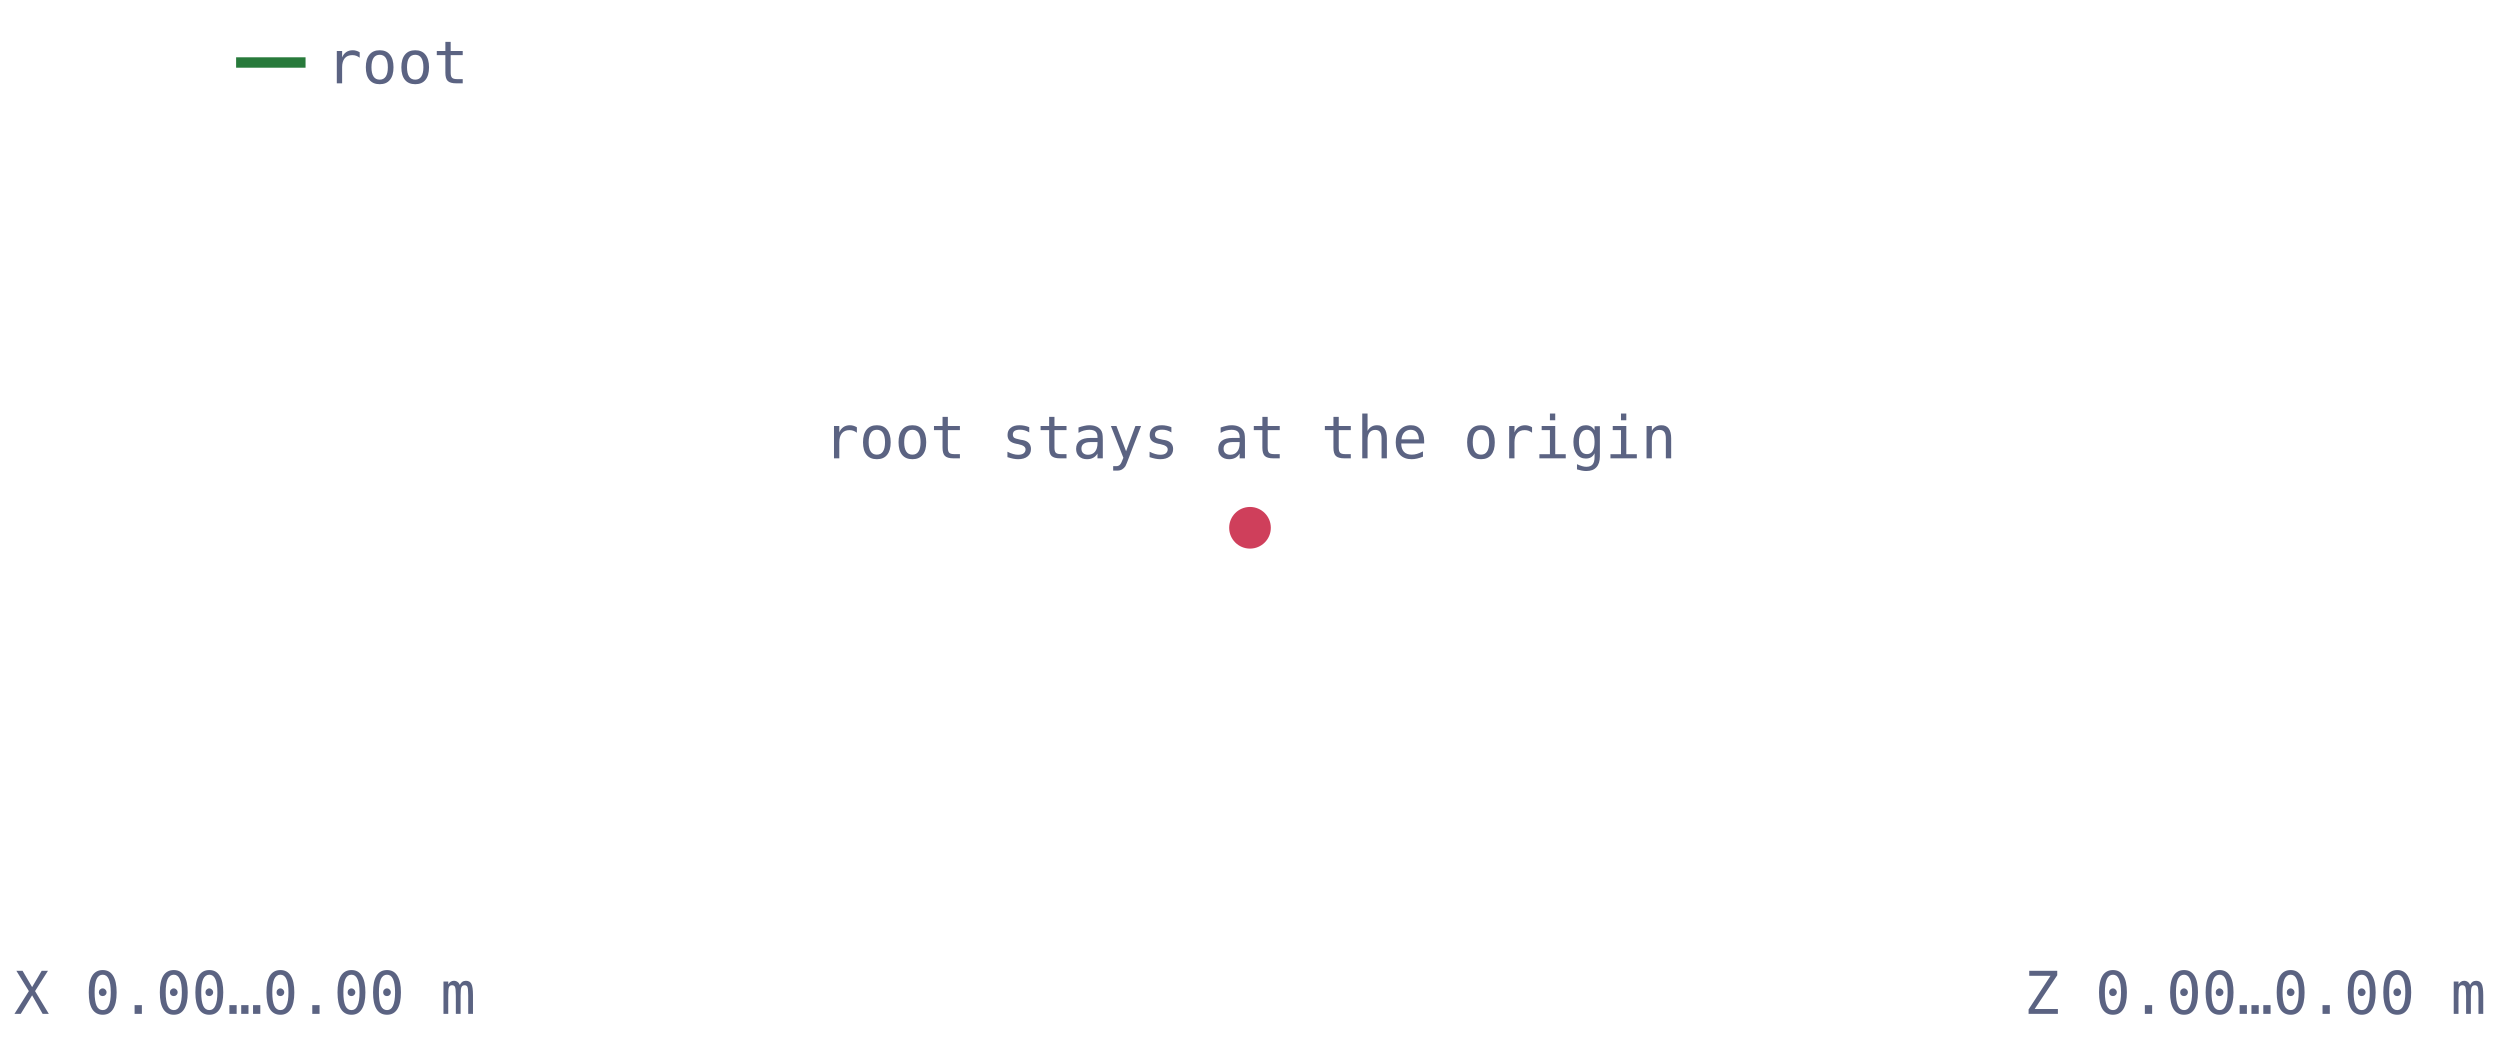
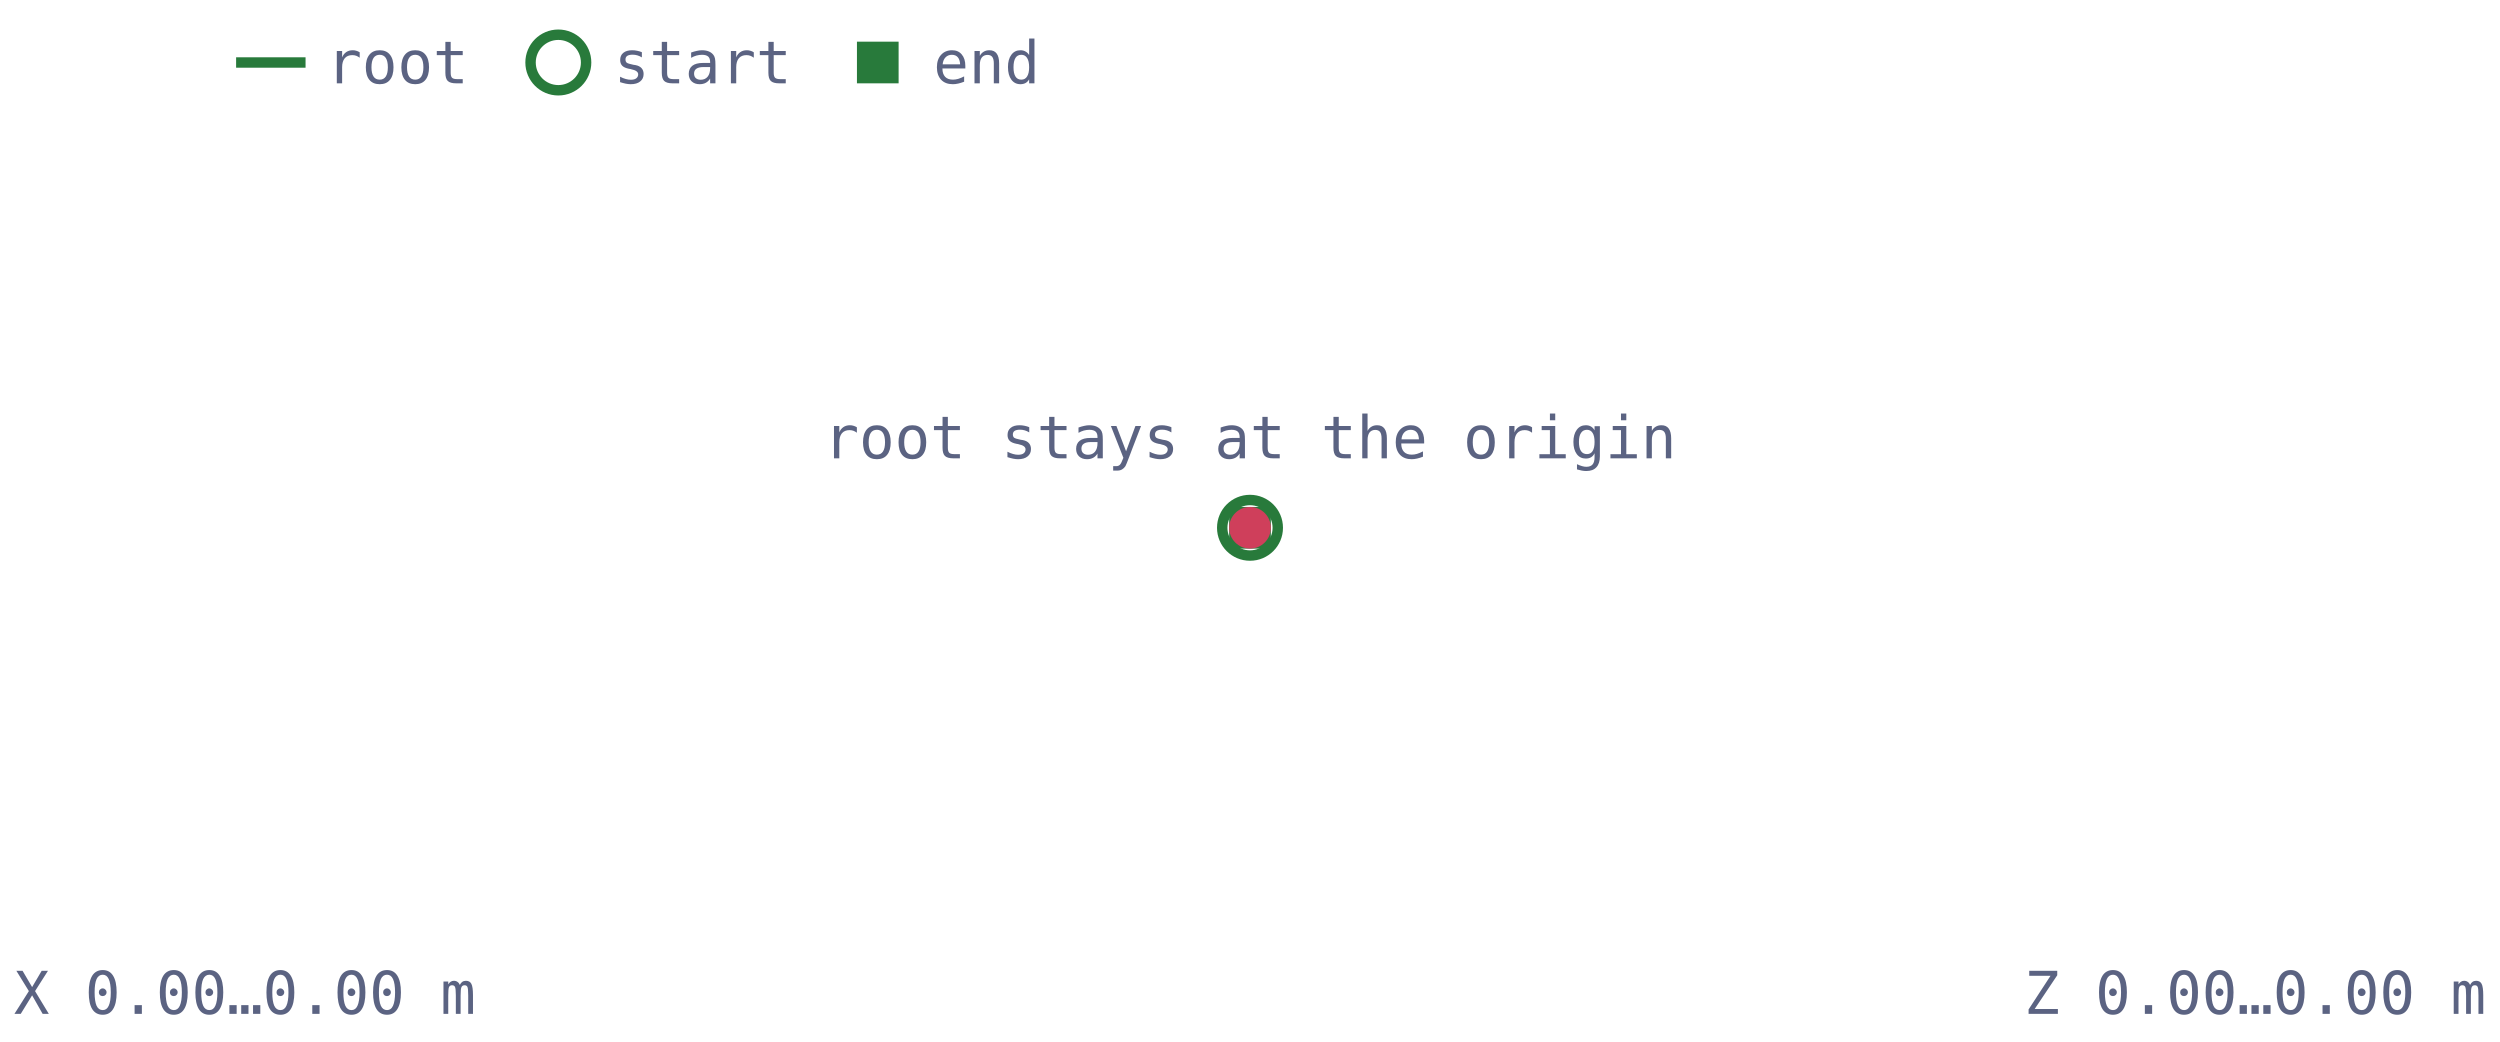
<svg xmlns="http://www.w3.org/2000/svg" id="chart-walk-root-path" viewBox="0 0 360 150" width="100%" role="img" aria-label="walk — root path (top-down): the root does not move, staying at X 0.00 m, Z 0.00 m for all 33 frames">
-   <style>#chart-walk-root-path .series-left,#chart-walk-root-path .series-right,#chart-walk-root-path .series-diff,#chart-walk-root-path .root-path{fill:none;stroke-width:1.5}#chart-walk-root-path .series-diff{opacity:.6;stroke-dasharray:4 3}#chart-walk-root-path text{font:8.5px ui-monospace,monospace}#chart-walk-root-path .series-left{stroke:var(--as-accent,#3b67d6)}#chart-walk-root-path .series-right{stroke:var(--as-warning,#946414)}#chart-walk-root-path .series-diff{stroke:var(--as-muted,#5b6382)}#chart-walk-root-path .root-path{stroke:var(--as-pass,#287a3b)}#chart-walk-root-path .pathdot{fill:var(--as-error,#cf3f5b)}#chart-walk-root-path text{fill:var(--as-muted,#5b6382)}@media (prefers-color-scheme:dark){#chart-walk-root-path .series-left{stroke:var(--as-accent,#7aa2f7)}#chart-walk-root-path .series-right{stroke:var(--as-warning,#e0af68)}#chart-walk-root-path .series-diff{stroke:var(--as-muted,#9099b2)}#chart-walk-root-path .root-path{stroke:var(--as-pass,#9ece6a)}#chart-walk-root-path .pathdot{fill:var(--as-error,#f7768e)}#chart-walk-root-path text{fill:var(--as-muted,#9099b2)}}</style>
+   <style>#chart-walk-root-path .series-left,#chart-walk-root-path .series-right,#chart-walk-root-path .series-diff,#chart-walk-root-path .root-path,#chart-walk-root-path .pathstart{fill:none;stroke-width:1.5}#chart-walk-root-path .pathend{stroke:none}#chart-walk-root-path .series-diff{opacity:.6;stroke-dasharray:4 3}#chart-walk-root-path text{font:8.5px ui-monospace,monospace}#chart-walk-root-path .series-left{stroke:var(--as-accent,#3b67d6)}#chart-walk-root-path .series-right{stroke:var(--as-warning,#946414)}#chart-walk-root-path .series-diff{stroke:var(--as-muted,#5b6382)}#chart-walk-root-path .root-path{stroke:var(--as-pass,#287a3b)}#chart-walk-root-path .pathdot{fill:var(--as-error,#cf3f5b)}#chart-walk-root-path .pathstart{stroke:var(--as-pass,#287a3b)}#chart-walk-root-path .pathend{fill:var(--as-pass,#287a3b)}#chart-walk-root-path text{fill:var(--as-muted,#5b6382)}@media (prefers-color-scheme:dark){#chart-walk-root-path .series-left{stroke:var(--as-accent,#7aa2f7)}#chart-walk-root-path .series-right{stroke:var(--as-warning,#e0af68)}#chart-walk-root-path .series-diff{stroke:var(--as-muted,#9099b2)}#chart-walk-root-path .root-path{stroke:var(--as-pass,#9ece6a)}#chart-walk-root-path .pathdot{fill:var(--as-error,#f7768e)}#chart-walk-root-path .pathstart{stroke:var(--as-pass,#9ece6a)}#chart-walk-root-path .pathend{fill:var(--as-pass,#9ece6a)}#chart-walk-root-path text{fill:var(--as-muted,#9099b2)}}</style>
  <line class="root-path" x1="34.0" x2="44.0" y1="9" y2="9" />
  <text class="legend" x="47.0" y="12.0">root</text>
+   <circle class="pathstart" cx="80.4" cy="9" r="4" />
+   <text class="legend" x="88.4" y="12.0">start</text>
+   <rect class="pathend" x="123.4" y="6.0" width="6" height="6" />
+   <text class="legend" x="134.4" y="12.0">end</text>
  <path class="root-path" d="M180.0,76.0L180.0,76.0L180.0,76.0L180.0,76.0L180.0,76.0L180.0,76.0L180.0,76.0L180.0,76.0L180.0,76.0L180.0,76.0L180.0,76.0L180.0,76.0L180.0,76.0L180.0,76.0L180.0,76.0L180.0,76.0L180.0,76.0L180.0,76.0L180.0,76.0L180.0,76.0L180.0,76.0L180.0,76.0L180.0,76.0L180.0,76.0L180.0,76.0L180.0,76.0L180.0,76.0L180.0,76.0L180.0,76.0L180.0,76.0L180.0,76.0L180.0,76.0L180.0,76.0" fill="none" />
+   <circle class="pathstart" cx="180.0" cy="76.0" r="4" />
+   <rect class="pathend" x="177.0" y="73.0" width="6" height="6" />
  <circle class="pathdot" r="3" cx="180.0" cy="76.0" />
  <text class="axis" x="180.0" y="66.0" text-anchor="middle">root stays at the origin</text>
  <text class="axis" x="2.0" y="146.0">X 0.00…0.00 m</text>
  <text class="axis" x="358.0" y="146.0" text-anchor="end">Z 0.00…0.00 m</text>
</svg>
